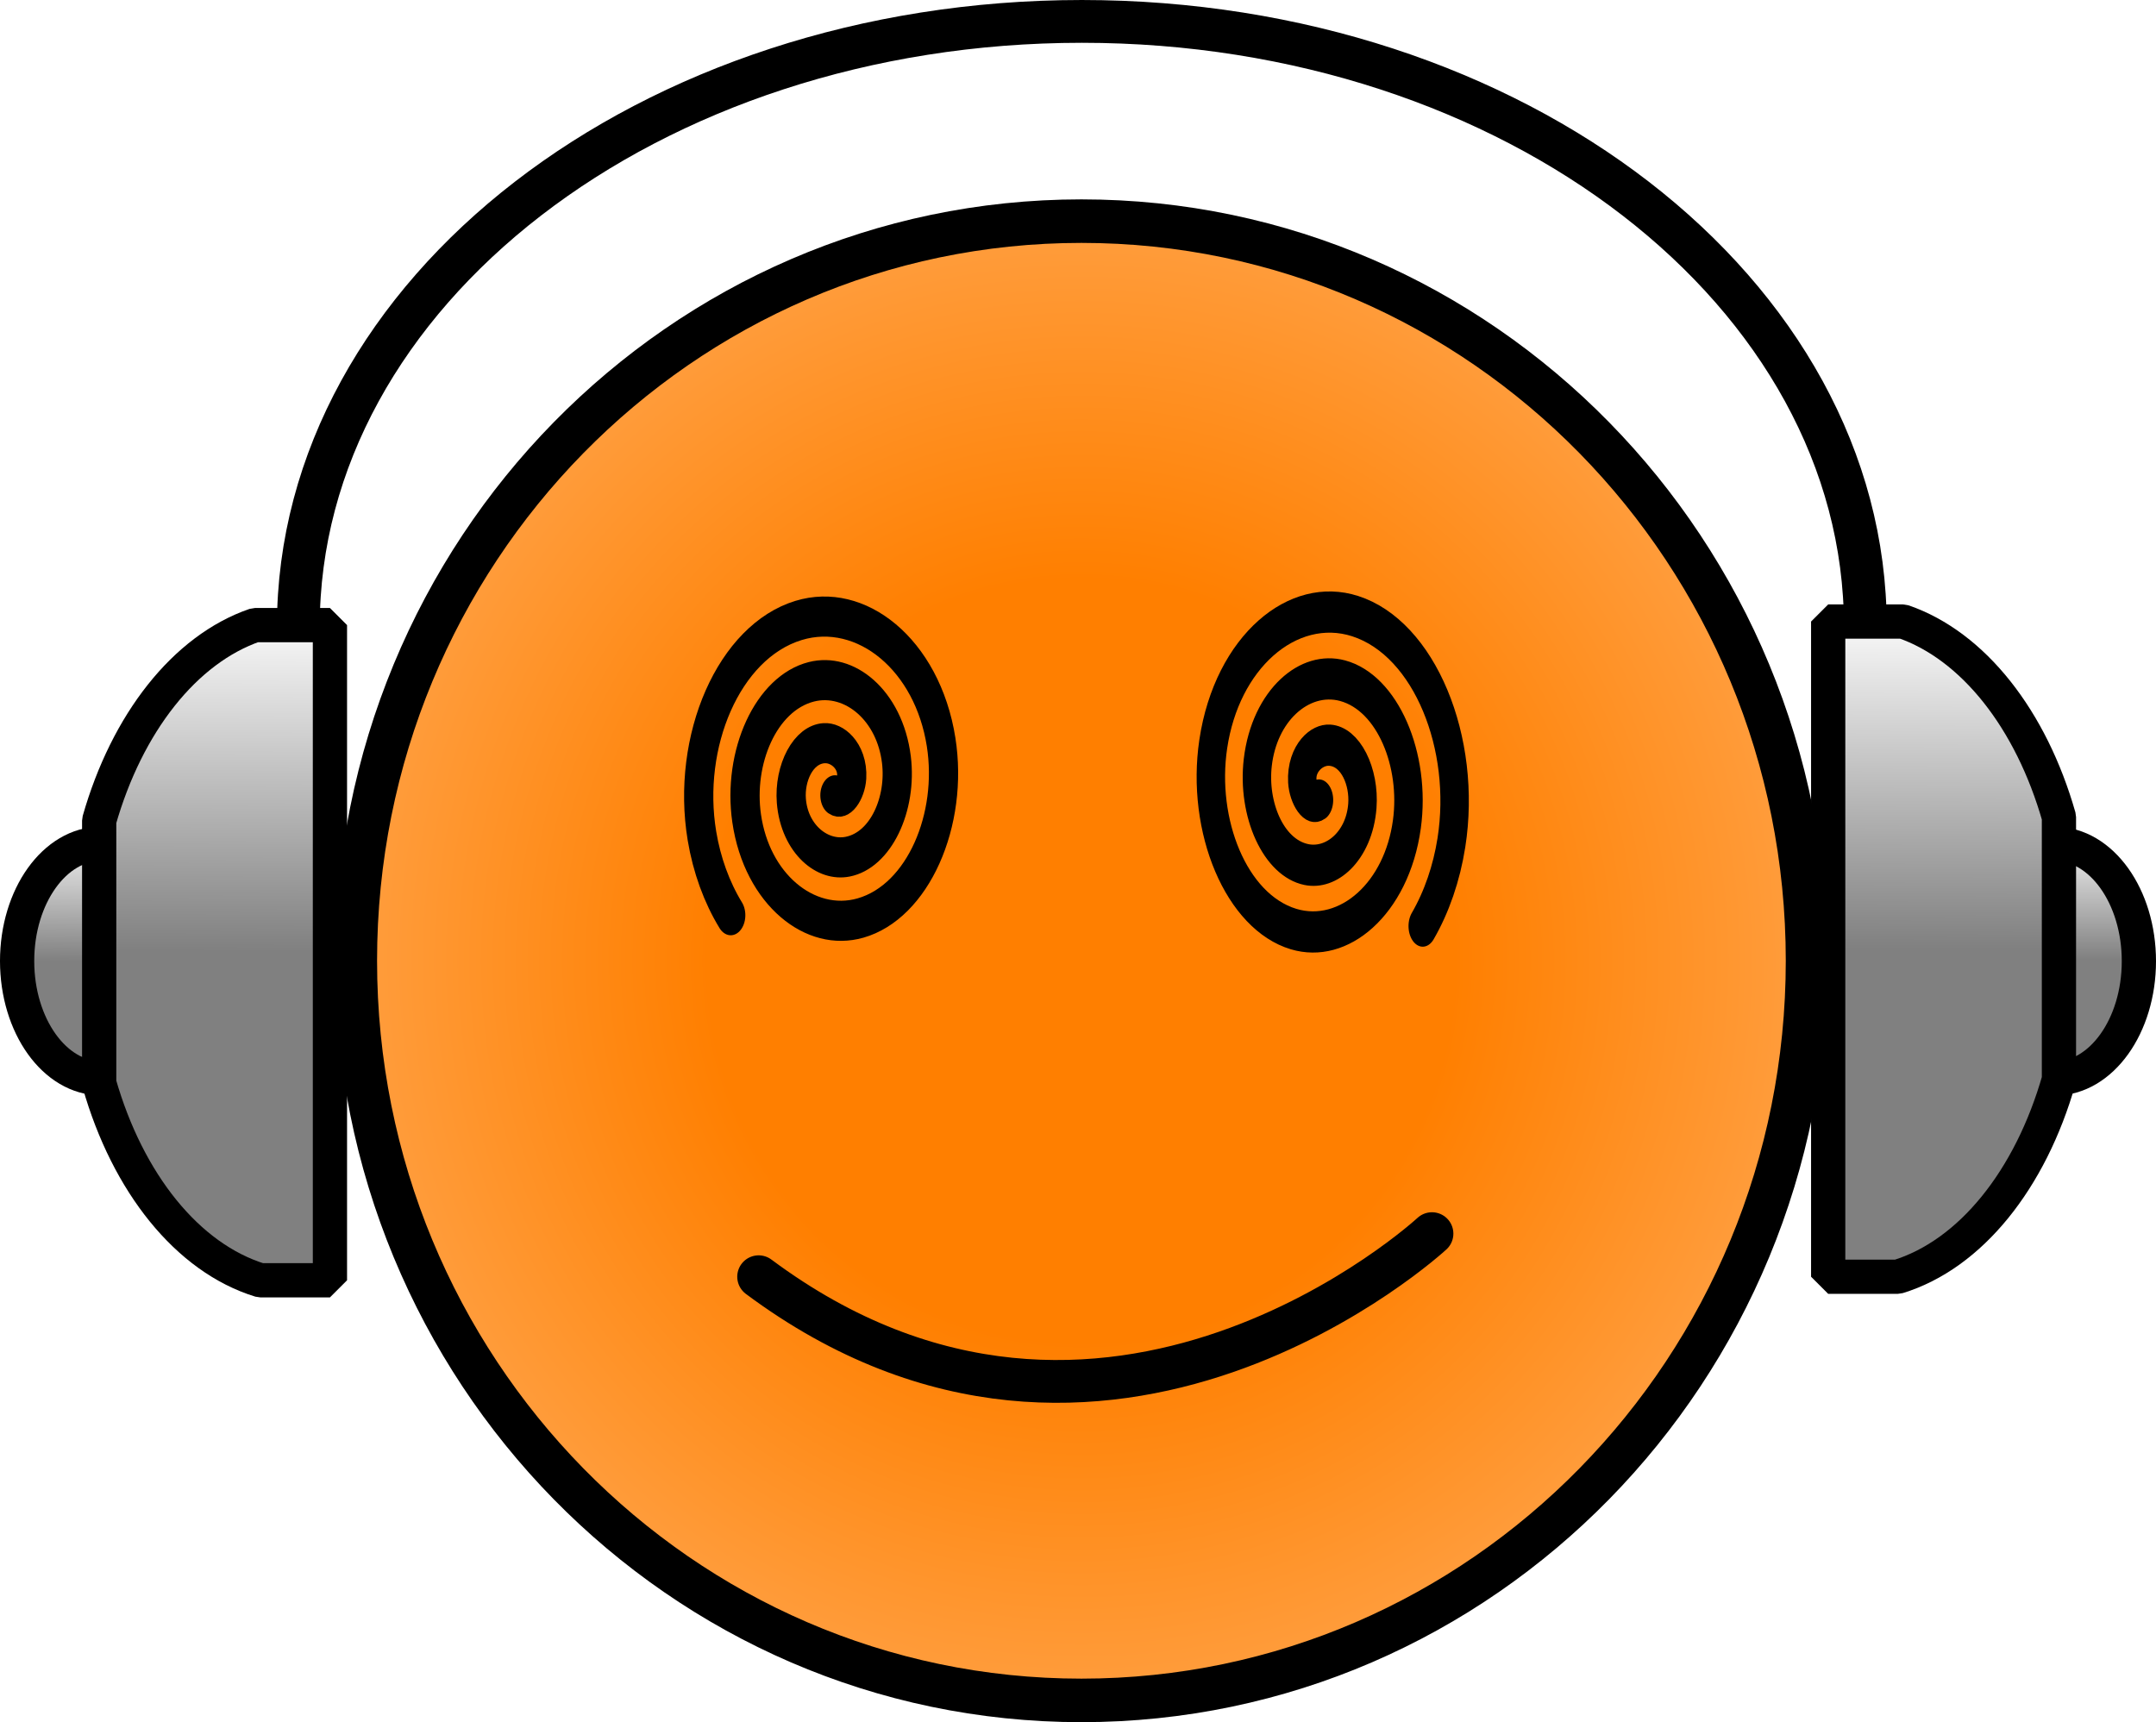
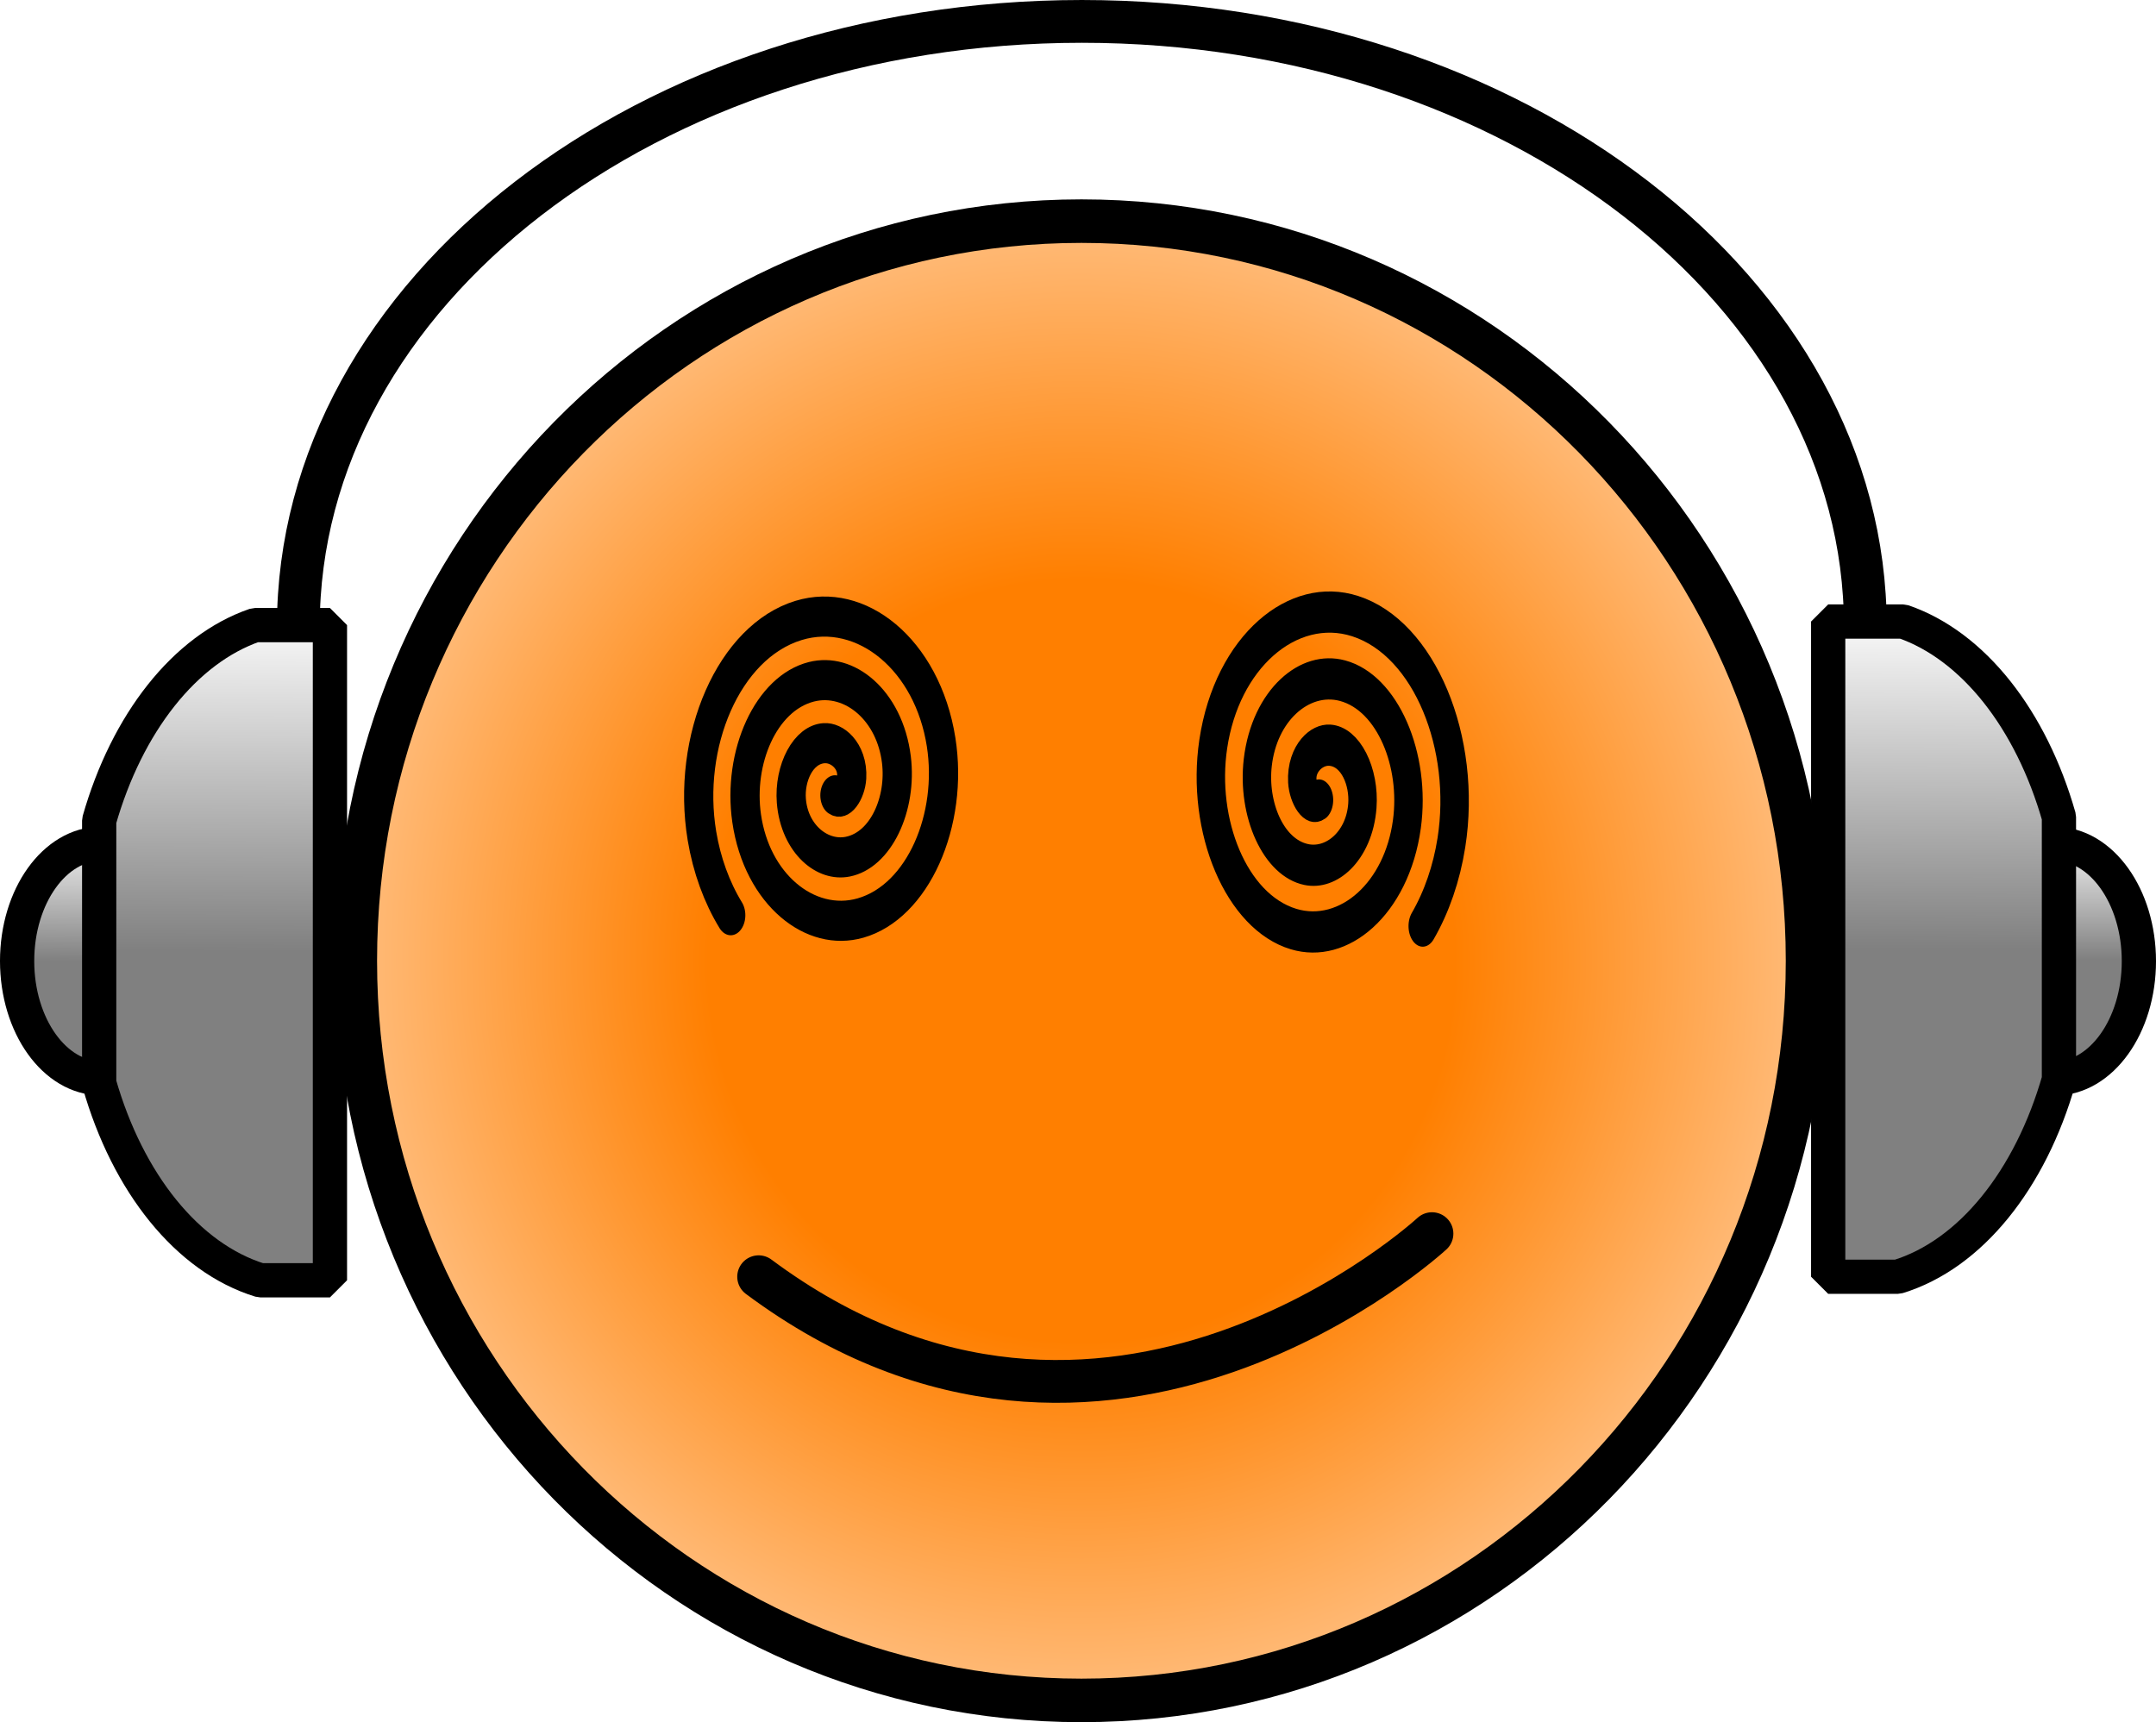
<svg xmlns="http://www.w3.org/2000/svg" xmlns:xlink="http://www.w3.org/1999/xlink" width="495.943" height="396.112" id="svg2" version="1.0">
  <defs id="defs4">
    <linearGradient id="linearGradient10055">
      <stop style="stop-color:#ff7f00;stop-opacity:1;" offset="0" id="stop10057" />
      <stop id="stop10063" offset="0.5" style="stop-color:#ff7f00;stop-opacity:1;" />
-       <stop style="stop-color:#ff9f41;stop-opacity:1;" offset="1" id="stop10059" />
+       <stop style="stop-color:#ffbf81;stop-opacity:1;" offset="1" id="stop10059" />
    </linearGradient>
    <linearGradient id="linearGradient10045">
      <stop style="stop-color:#808080;stop-opacity:1;" offset="0" id="stop10047" />
      <stop id="stop10053" offset="0.5" style="stop-color:#808080;stop-opacity:1;" />
      <stop style="stop-color:#ffffff;stop-opacity:1;" offset="1" id="stop10049" />
    </linearGradient>
    <linearGradient id="linearGradient10035">
      <stop style="stop-color:#808080;stop-opacity:1;" offset="0" id="stop10037" />
      <stop id="stop10043" offset="0.5" style="stop-color:#808080;stop-opacity:1;" />
      <stop style="stop-color:#ffffff;stop-opacity:1;" offset="1" id="stop10039" />
    </linearGradient>
    <linearGradient id="linearGradient10025">
      <stop style="stop-color:#808080;stop-opacity:1;" offset="0" id="stop10027" />
      <stop id="stop10033" offset="0.5" style="stop-color:#808080;stop-opacity:1;" />
      <stop style="stop-color:#ffffff;stop-opacity:1;" offset="1" id="stop10029" />
    </linearGradient>
    <linearGradient id="linearGradient10015">
      <stop style="stop-color:#808080;stop-opacity:1;" offset="0" id="stop10017" />
      <stop id="stop10023" offset="0.5" style="stop-color:#808080;stop-opacity:1;" />
      <stop style="stop-color:#ffffff;stop-opacity:1;" offset="1" id="stop10019" />
    </linearGradient>
-     <linearGradient xlink:href="#linearGradient10015" id="linearGradient10021" x1="16.114" y1="906.23" x2="16.748" y2="844.522" gradientUnits="userSpaceOnUse" />
-     <linearGradient xlink:href="#linearGradient10025" id="linearGradient10031" x1="50.418" y1="952.606" x2="51.006" y2="793.641" gradientUnits="userSpaceOnUse" />
-     <linearGradient xlink:href="#linearGradient10035" id="linearGradient10041" x1="452.166" y1="951.788" x2="452.754" y2="793.494" gradientUnits="userSpaceOnUse" />
-     <linearGradient xlink:href="#linearGradient10045" id="linearGradient10051" x1="485.935" y1="905.594" x2="485.898" y2="844.557" gradientUnits="userSpaceOnUse" />
    <radialGradient xlink:href="#linearGradient10055" id="radialGradient10061" cx="387.069" cy="486.845" fx="387.069" fy="486.845" r="185.398" gradientTransform="matrix(1,0,0,0.9860505,0,6.791223)" gradientUnits="userSpaceOnUse" />
+     <linearGradient xlink:href="#linearGradient10035" id="linearGradient3021" gradientUnits="userSpaceOnUse" x1="452.166" y1="951.788" x2="452.754" y2="793.494" />
+     <linearGradient xlink:href="#linearGradient10025" id="linearGradient3024" gradientUnits="userSpaceOnUse" x1="50.418" y1="952.606" x2="51.006" y2="793.641" />
+     <linearGradient xlink:href="#linearGradient10015" id="linearGradient3032" gradientUnits="userSpaceOnUse" x1="16.114" y1="906.23" x2="16.748" y2="844.522" />
+     <linearGradient xlink:href="#linearGradient10045" id="linearGradient3035" gradientUnits="userSpaceOnUse" x1="485.935" y1="905.594" x2="485.898" y2="844.557" />
  </defs>
  <g id="layer1" transform="translate(-2.028595,-654.2851)">
-     <g id="g10065">
-       <path id="path3226" d="m 474.759,848.432 c 10.63,0 19.275,12.079 19.275,26.978 0,14.9 -8.645,26.979 -19.275,26.978 -0.332,0 -0.656,-0.007 -0.984,-0.03 l 0,-53.897 c 0.328,-0.023 0.652,-0.03 0.984,-0.03 z" style="fill:url(#linearGradient10051);fill-opacity:1.0;fill-rule:evenodd;stroke:#000000;stroke-width:7.876;stroke-linecap:butt;stroke-linejoin:bevel;stroke-miterlimit:4;stroke-opacity:1;stroke-dasharray:none" />
-       <path id="path2435" d="m 25.241,848.397 c -10.63,0 -19.275,12.079 -19.275,26.978 0,14.9 8.645,26.979 19.275,26.978 0.332,0 0.656,-0.007 0.984,-0.03 l 0,-53.897 c -0.328,-0.023 -0.652,-0.03 -0.984,-0.03 z" style="fill:url(#linearGradient10021);fill-opacity:1.0;fill-rule:evenodd;stroke:#000000;stroke-width:7.876;stroke-linecap:butt;stroke-linejoin:bevel;stroke-miterlimit:4;stroke-opacity:1;stroke-dasharray:none" />
+     <g id="g3805">
+       <path id="path3226" d="m 474.759,848.432 c 10.63,0 19.275,12.079 19.275,26.978 0,14.9 -8.645,26.979 -19.275,26.978 -0.332,0 -0.656,-0.007 -0.984,-0.03 l 0,-53.897 c 0.328,-0.023 0.652,-0.03 0.984,-0.03 z" style="fill:url(#linearGradient3035);fill-opacity:1;fill-rule:evenodd;stroke:#000000;stroke-width:7.876;stroke-linecap:butt;stroke-linejoin:bevel;stroke-miterlimit:4;stroke-opacity:1;stroke-dasharray:none" />
+       <path id="path2435" d="m 25.241,848.397 c -10.63,0 -19.275,12.079 -19.275,26.978 0,14.9 8.645,26.979 19.275,26.978 0.332,0 0.656,-0.007 0.984,-0.03 l 0,-53.897 c -0.328,-0.023 -0.652,-0.03 -0.984,-0.03 z" style="fill:url(#linearGradient3032);fill-opacity:1;fill-rule:evenodd;stroke:#000000;stroke-width:7.876;stroke-linecap:butt;stroke-linejoin:bevel;stroke-miterlimit:4;stroke-opacity:1;stroke-dasharray:none" />
      <path transform="matrix(0.926123,0,0,0.9581704,-107.6863,408.8367)" d="m 567.241,486.845 a 180.172,177.586 0 1 1 -360.345,0 180.172,177.586 0 1 1 360.345,0 z" id="path2393" style="fill:url(#radialGradient10061);fill-opacity:1;fill-rule:evenodd;stroke:#000000;stroke-width:10.451;stroke-linecap:butt;stroke-linejoin:miter;stroke-miterlimit:4;stroke-opacity:1;stroke-dasharray:none" />
      <path transform="matrix(0.9031122,0,0,1.309151,11.65319,284.1585)" d="m 325.296,423.309 c -2.166,1.074 -4.096,-1.445 -4.25,-3.358 -0.307,-3.817 3.5,-6.438 7.002,-6.275 5.367,0.251 8.848,5.584 8.3,10.647 -0.748,6.908 -7.676,11.281 -14.291,10.324 -8.448,-1.222 -13.726,-9.771 -12.349,-17.936 1.685,-9.99 11.867,-16.177 21.58,-14.374 11.531,2.141 18.632,13.965 16.398,25.225 -2.593,13.073 -16.063,21.089 -28.869,18.423 -14.616,-3.043 -23.548,-18.161 -20.448,-32.514 3.491,-16.159 20.26,-26.009 36.158,-22.473 17.702,3.937 28.47,22.359 24.497,39.803 -1.225,5.381 -3.755,10.436 -7.3,14.663" id="path3165" style="fill:none;stroke:#000000;stroke-width:7.243;stroke-linecap:round;stroke-linejoin:miter;stroke-miterlimit:4;stroke-opacity:1;stroke-dasharray:none" />
      <path transform="matrix(-0.9070191,0,0,1.24502,489.1378,310.2255)" d="m 325.296,423.309 c -2.166,1.074 -4.096,-1.445 -4.25,-3.358 -0.307,-3.817 3.5,-6.438 7.002,-6.275 5.367,0.251 8.848,5.584 8.3,10.647 -0.748,6.908 -7.676,11.281 -14.291,10.324 -8.448,-1.222 -13.726,-9.771 -12.349,-17.936 1.685,-9.99 11.867,-16.177 21.58,-14.374 11.531,2.141 18.632,13.965 16.398,25.225 -2.593,13.073 -16.063,21.089 -28.869,18.423 -14.616,-3.043 -23.548,-18.161 -20.448,-32.514 3.491,-16.159 20.26,-26.009 36.158,-22.473 17.702,3.937 28.47,22.359 24.497,39.803 -1.225,5.381 -3.755,10.436 -7.3,14.663" id="path3167" style="fill:none;stroke:#000000;stroke-width:7.411;stroke-linecap:round;stroke-linejoin:miter;stroke-miterlimit:4;stroke-opacity:1;stroke-dasharray:none" />
      <path id="path3225" d="m 176.538,948.006 c 79.838,59.473 154.886,-9.912 154.886,-9.912" style="fill:none;stroke:#000000;stroke-width:9.844;stroke-linecap:round;stroke-linejoin:miter;stroke-miterlimit:4;stroke-opacity:1;stroke-dasharray:none" />
      <path id="path2405" d="m 70.655,798.842 c -5.38e-4,-0.141 -8.17e-4,-0.282 -8.17e-4,-0.423 9e-6,-76.845 80.743,-139.211 180.229,-139.211 99.487,10e-6 180.229,62.367 180.229,139.211 l 0,2e-5 c 0,0.141 -2.8e-4,0.282 -8.2e-4,0.423" style="fill:none;stroke:#000000;stroke-width:9.844;stroke-linecap:butt;stroke-linejoin:bevel;stroke-miterlimit:4;stroke-opacity:1;stroke-dasharray:none" />
-       <path id="rect3299" d="m 60.702,798.093 c -16.186,5.577 -29.47,22.558 -35.858,44.974 l 0,60.395 c 6.549,22.979 20.336,40.236 37.074,45.363 l 16.005,0 0,-150.732 -17.22,0 z" style="fill:url(#linearGradient10031);fill-opacity:1.0;stroke:#000000;stroke-width:7.876;stroke-linecap:round;stroke-linejoin:bevel;stroke-miterlimit:4;stroke-opacity:1;stroke-dasharray:none" />
-       <path id="path2398" d="m 439.787,797.275 c 16.186,5.577 29.47,22.558 35.858,44.974 l 0,60.395 c -6.549,22.979 -20.336,40.236 -37.074,45.363 l -16.005,0 0,-150.732 17.22,0 z" style="fill:url(#linearGradient10041);fill-opacity:1.0;stroke:#000000;stroke-width:7.876;stroke-linecap:round;stroke-linejoin:bevel;stroke-miterlimit:4;stroke-opacity:1;stroke-dasharray:none" />
+       <path id="rect3299" d="m 60.702,798.093 c -16.186,5.577 -29.47,22.558 -35.858,44.974 l 0,60.395 c 6.549,22.979 20.336,40.236 37.074,45.363 l 16.005,0 0,-150.732 -17.22,0 z" style="fill:url(#linearGradient3024);fill-opacity:1;stroke:#000000;stroke-width:7.876;stroke-linecap:round;stroke-linejoin:bevel;stroke-miterlimit:4;stroke-opacity:1;stroke-dasharray:none" />
+       <path id="path2398" d="m 439.787,797.275 c 16.186,5.577 29.47,22.558 35.858,44.974 l 0,60.395 c -6.549,22.979 -20.336,40.236 -37.074,45.363 l -16.005,0 0,-150.732 17.22,0 z" style="fill:url(#linearGradient3021);fill-opacity:1;stroke:#000000;stroke-width:7.876;stroke-linecap:round;stroke-linejoin:bevel;stroke-miterlimit:4;stroke-opacity:1;stroke-dasharray:none" />
    </g>
  </g>
</svg>
